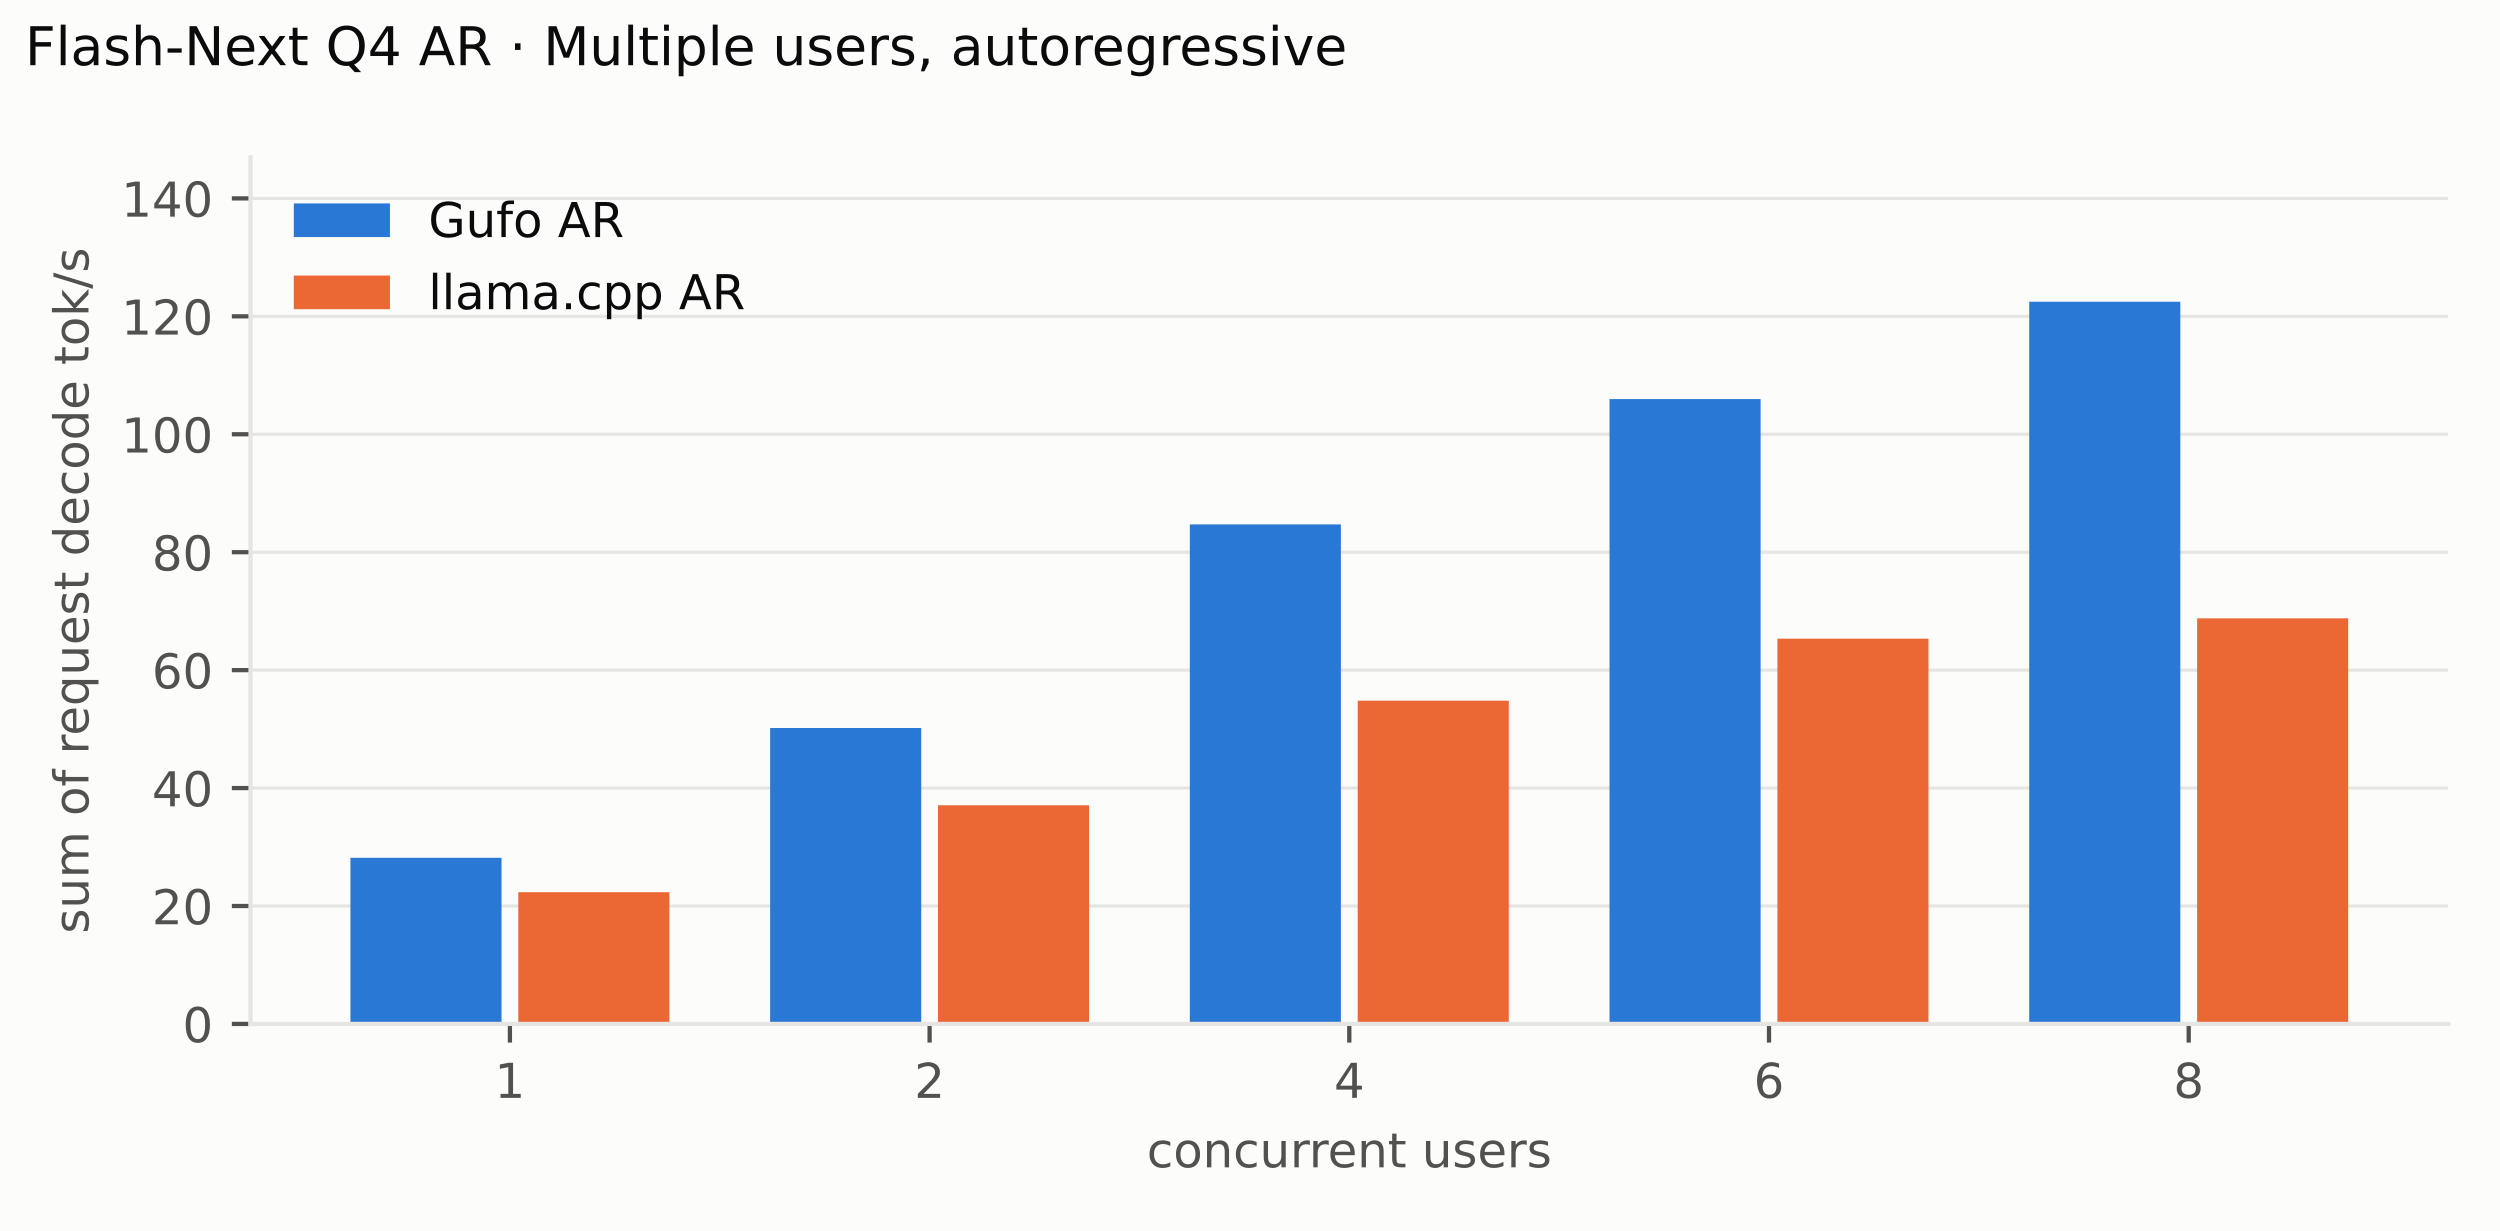
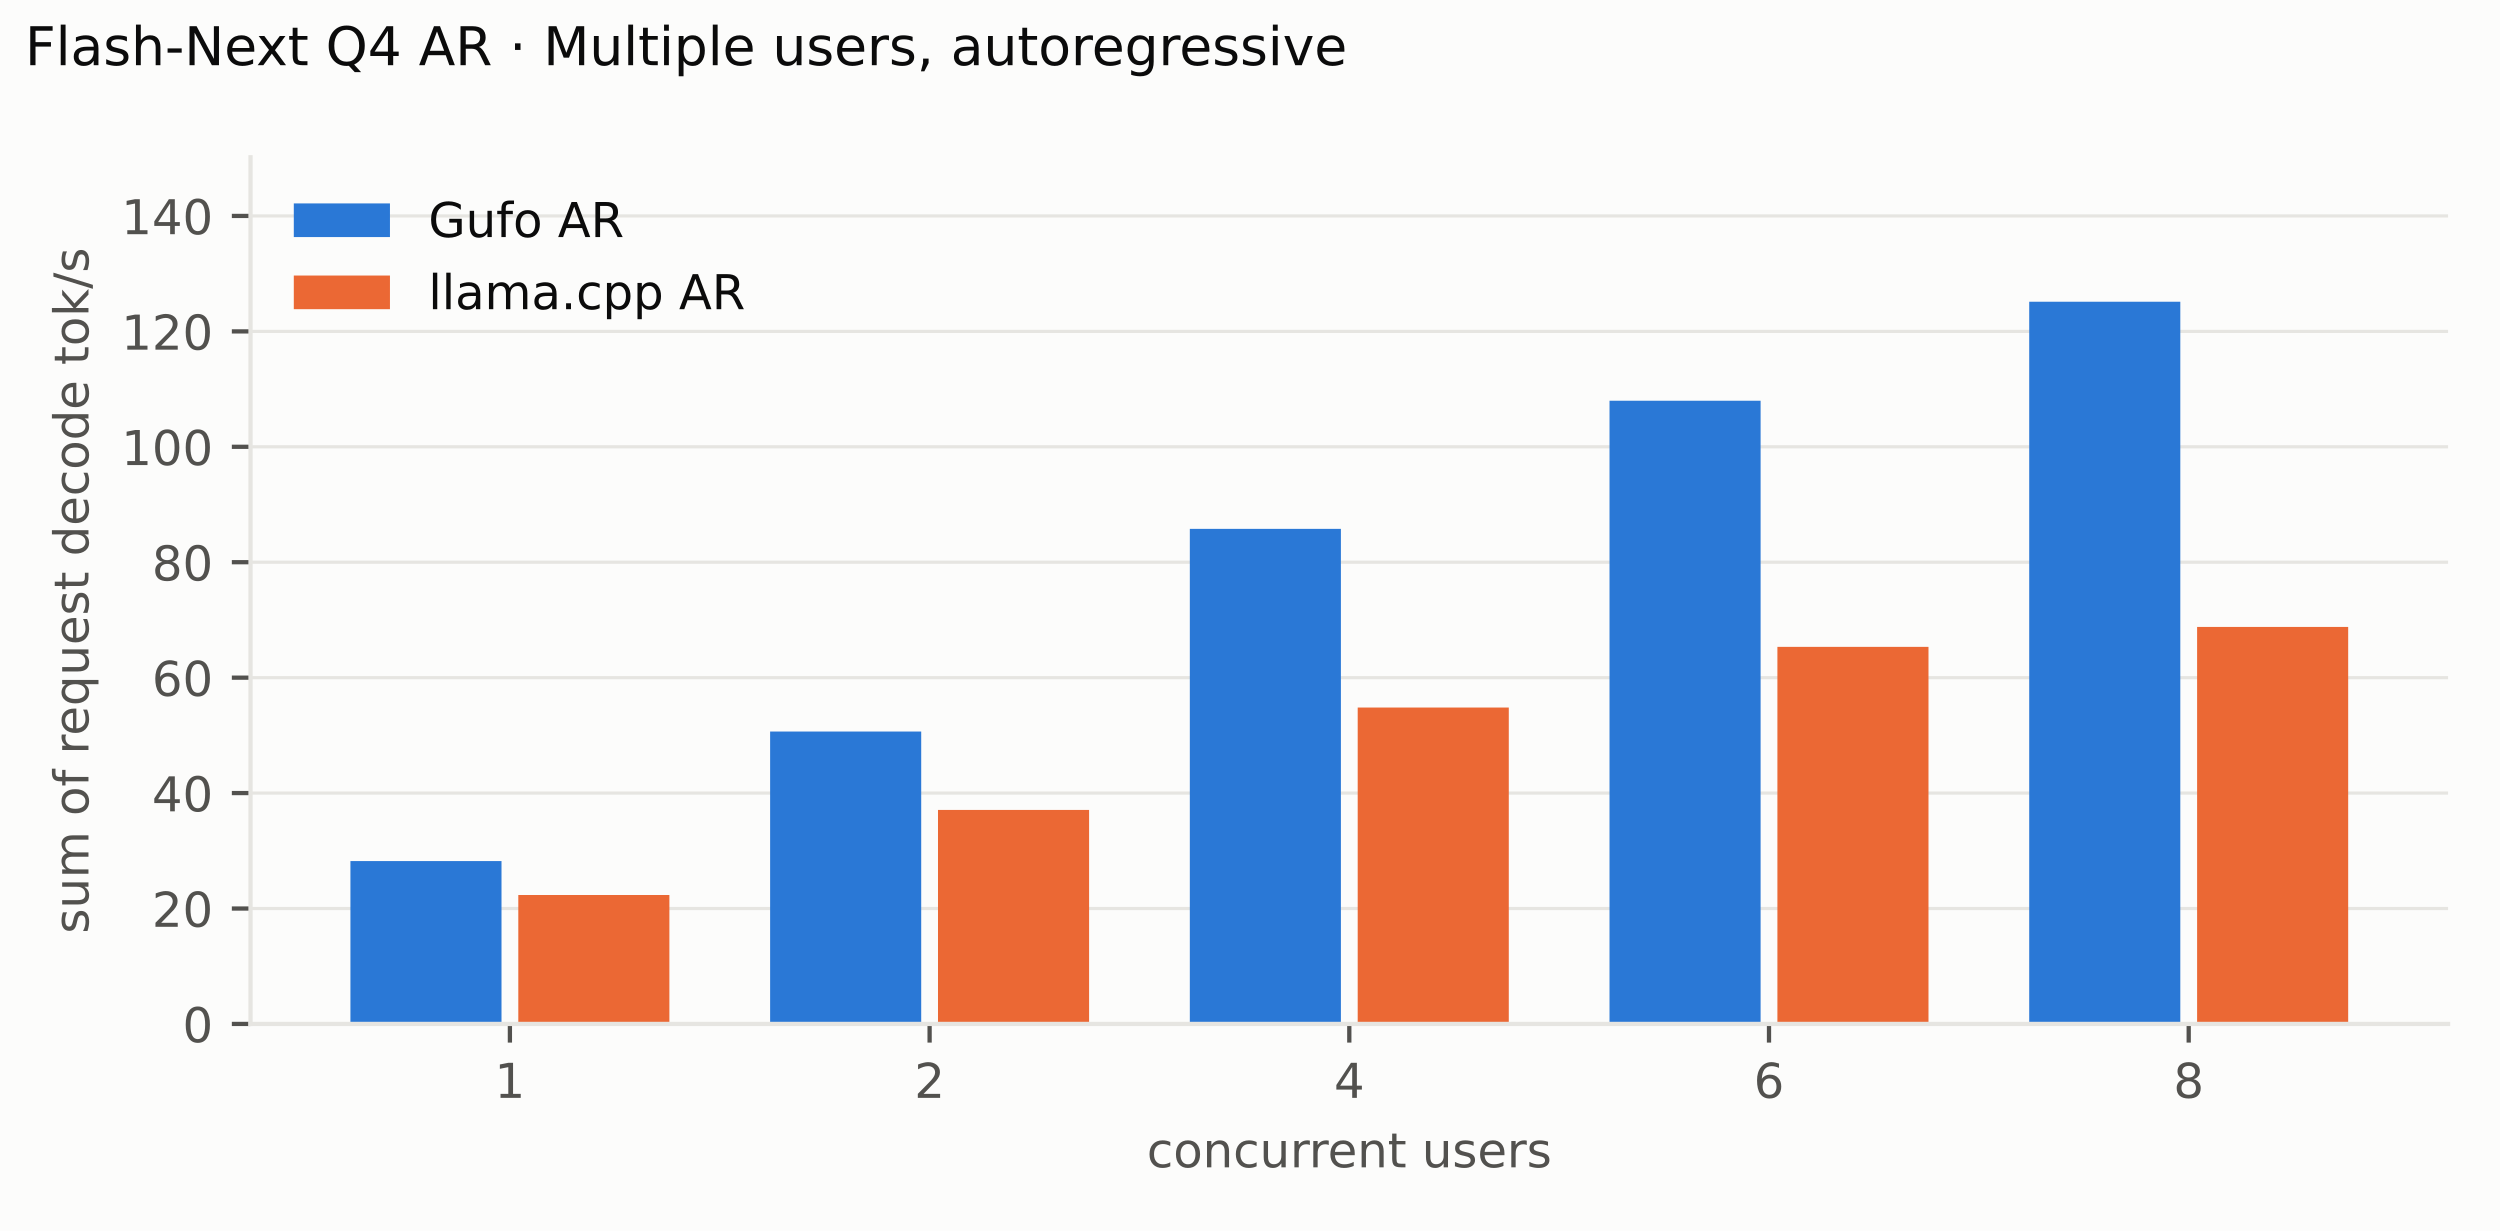
<svg xmlns="http://www.w3.org/2000/svg" xmlns:xlink="http://www.w3.org/1999/xlink" width="468pt" height="230.4pt" viewBox="0 0 468 230.4" version="1.1">
  <defs>
    <style type="text/css">*{stroke-linejoin: round; stroke-linecap: butt}</style>
  </defs>
  <g id="figure_1">
    <g id="patch_1">
      <path d="M 0 230.4 L 468 230.4 L 468 0 L 0 0 z " style="fill: #fcfcfb" />
    </g>
    <g id="axes_1">
      <g id="patch_2">
        <path d="M 46.899 191.68 L 458.28 191.68 L 458.28 29.441 L 46.899 29.441 z " style="fill: #fcfcfb" />
      </g>
      <g id="matplotlib.axis_1">
        <g id="xtick_1">
          <g id="line2d_1">
            <defs>
              <path id="m1ebf051f68" d="M 0 0 L 0 3.5 " style="stroke: #52514e; stroke-width: 0.8" />
            </defs>
            <g>
              <use xlink:href="#m1ebf051f68" x="95.454" y="191.68" style="fill: #52514e; stroke: #52514e; stroke-width: 0.8" />
            </g>
          </g>
          <g id="text_1">
            <text style="font-size: 9px; font-family: 'DejaVu Sans', 'Bitstream Vera Sans', 'Computer Modern Sans Serif', 'Lucida Grande', 'Verdana', 'Geneva', 'Lucid', 'Arial', 'Helvetica', 'Avant Garde', sans-serif; text-anchor: middle; fill: #52514e" x="95.454" y="205.518" transform="rotate(-0 95.4543 205.5179)">1</text>
          </g>
        </g>
        <g id="xtick_2">
          <g id="line2d_2">
            <g>
              <use xlink:href="#m1ebf051f68" x="174.022" y="191.68" style="fill: #52514e; stroke: #52514e; stroke-width: 0.8" />
            </g>
          </g>
          <g id="text_2">
            <text style="font-size: 9px; font-family: 'DejaVu Sans', 'Bitstream Vera Sans', 'Computer Modern Sans Serif', 'Lucida Grande', 'Verdana', 'Geneva', 'Lucid', 'Arial', 'Helvetica', 'Avant Garde', sans-serif; text-anchor: middle; fill: #52514e" x="174.022" y="205.518" transform="rotate(-0 174.022 205.5179)">2</text>
          </g>
        </g>
        <g id="xtick_3">
          <g id="line2d_3">
            <g>
              <use xlink:href="#m1ebf051f68" x="252.59" y="191.68" style="fill: #52514e; stroke: #52514e; stroke-width: 0.8" />
            </g>
          </g>
          <g id="text_3">
            <text style="font-size: 9px; font-family: 'DejaVu Sans', 'Bitstream Vera Sans', 'Computer Modern Sans Serif', 'Lucida Grande', 'Verdana', 'Geneva', 'Lucid', 'Arial', 'Helvetica', 'Avant Garde', sans-serif; text-anchor: middle; fill: #52514e" x="252.59" y="205.518" transform="rotate(-0 252.5897 205.5179)">4</text>
          </g>
        </g>
        <g id="xtick_4">
          <g id="line2d_4">
            <g>
              <use xlink:href="#m1ebf051f68" x="331.157" y="191.68" style="fill: #52514e; stroke: #52514e; stroke-width: 0.8" />
            </g>
          </g>
          <g id="text_4">
            <text style="font-size: 9px; font-family: 'DejaVu Sans', 'Bitstream Vera Sans', 'Computer Modern Sans Serif', 'Lucida Grande', 'Verdana', 'Geneva', 'Lucid', 'Arial', 'Helvetica', 'Avant Garde', sans-serif; text-anchor: middle; fill: #52514e" x="331.157" y="205.518" transform="rotate(-0 331.1574 205.5179)">6</text>
          </g>
        </g>
        <g id="xtick_5">
          <g id="line2d_5">
            <g>
              <use xlink:href="#m1ebf051f68" x="409.725" y="191.68" style="fill: #52514e; stroke: #52514e; stroke-width: 0.8" />
            </g>
          </g>
          <g id="text_5">
            <text style="font-size: 9px; font-family: 'DejaVu Sans', 'Bitstream Vera Sans', 'Computer Modern Sans Serif', 'Lucida Grande', 'Verdana', 'Geneva', 'Lucid', 'Arial', 'Helvetica', 'Avant Garde', sans-serif; text-anchor: middle; fill: #52514e" x="409.725" y="205.518" transform="rotate(-0 409.7252 205.5179)">8</text>
          </g>
        </g>
        <g id="text_6">
          <text style="font-size: 9px; font-family: 'DejaVu Sans', 'Bitstream Vera Sans', 'Computer Modern Sans Serif', 'Lucida Grande', 'Verdana', 'Geneva', 'Lucid', 'Arial', 'Helvetica', 'Avant Garde', sans-serif; text-anchor: middle; fill: #52514e" x="252.59" y="218.518" transform="rotate(-0 252.5897 218.5179)">concurrent users</text>
        </g>
      </g>
      <g id="matplotlib.axis_2">
        <g id="ytick_1">
          <g id="line2d_6">
            <path d="M 46.899 191.68 L 458.28 191.68 " clip-path="url(#pb5c279a9e9)" style="fill: none; stroke: #e6e5e1; stroke-width: 0.6; stroke-linecap: square" />
          </g>
          <g id="line2d_7">
            <defs>
              <path id="m680e5b1e24" d="M 0 0 L -3.5 0 " style="stroke: #52514e; stroke-width: 0.8" />
            </defs>
            <g>
              <use xlink:href="#m680e5b1e24" x="46.899" y="191.68" style="fill: #52514e; stroke: #52514e; stroke-width: 0.8" />
            </g>
          </g>
          <g id="text_7">
            <text style="font-size: 9px; font-family: 'DejaVu Sans', 'Bitstream Vera Sans', 'Computer Modern Sans Serif', 'Lucida Grande', 'Verdana', 'Geneva', 'Lucid', 'Arial', 'Helvetica', 'Avant Garde', sans-serif; text-anchor: end; fill: #52514e" x="39.899" y="195.099" transform="rotate(-0 39.89945 195.0989)">0</text>
          </g>
        </g>
        <g id="ytick_2">
          <g id="line2d_8">
-             <path d="M 46.899 169.603 L 458.28 169.603 " clip-path="url(#pb5c279a9e9)" style="fill: none; stroke: #e6e5e1; stroke-width: 0.6; stroke-linecap: square" />
+             <path d="M 46.899 170.072 L 458.28 170.072 " clip-path="url(#pb5c279a9e9)" style="fill: none; stroke: #e6e5e1; stroke-width: 0.6; stroke-linecap: square" />
          </g>
          <g id="line2d_9">
            <g>
-               <use xlink:href="#m680e5b1e24" x="46.899" y="169.603" style="fill: #52514e; stroke: #52514e; stroke-width: 0.8" />
+               <use xlink:href="#m680e5b1e24" x="46.899" y="170.072" style="fill: #52514e; stroke: #52514e; stroke-width: 0.8" />
            </g>
          </g>
          <g id="text_8">
-             <text style="font-size: 9px; font-family: 'DejaVu Sans', 'Bitstream Vera Sans', 'Computer Modern Sans Serif', 'Lucida Grande', 'Verdana', 'Geneva', 'Lucid', 'Arial', 'Helvetica', 'Avant Garde', sans-serif; text-anchor: end; fill: #52514e" x="39.899" y="173.022" transform="rotate(-0 39.89945 173.022)">20</text>
+             <text style="font-size: 9px; font-family: 'DejaVu Sans', 'Bitstream Vera Sans', 'Computer Modern Sans Serif', 'Lucida Grande', 'Verdana', 'Geneva', 'Lucid', 'Arial', 'Helvetica', 'Avant Garde', sans-serif; text-anchor: end; fill: #52514e" x="39.899" y="173.491" transform="rotate(-0 39.89945 173.4913)">20</text>
          </g>
        </g>
        <g id="ytick_3">
          <g id="line2d_10">
-             <path d="M 46.899 147.526 L 458.28 147.526 " clip-path="url(#pb5c279a9e9)" style="fill: none; stroke: #e6e5e1; stroke-width: 0.6; stroke-linecap: square" />
+             <path d="M 46.899 148.465 L 458.28 148.465 " clip-path="url(#pb5c279a9e9)" style="fill: none; stroke: #e6e5e1; stroke-width: 0.6; stroke-linecap: square" />
          </g>
          <g id="line2d_11">
            <g>
-               <use xlink:href="#m680e5b1e24" x="46.899" y="147.526" style="fill: #52514e; stroke: #52514e; stroke-width: 0.8" />
+               <use xlink:href="#m680e5b1e24" x="46.899" y="148.465" style="fill: #52514e; stroke: #52514e; stroke-width: 0.8" />
            </g>
          </g>
          <g id="text_9">
-             <text style="font-size: 9px; font-family: 'DejaVu Sans', 'Bitstream Vera Sans', 'Computer Modern Sans Serif', 'Lucida Grande', 'Verdana', 'Geneva', 'Lucid', 'Arial', 'Helvetica', 'Avant Garde', sans-serif; text-anchor: end; fill: #52514e" x="39.899" y="150.945" transform="rotate(-0 39.89945 150.945)">40</text>
+             <text style="font-size: 9px; font-family: 'DejaVu Sans', 'Bitstream Vera Sans', 'Computer Modern Sans Serif', 'Lucida Grande', 'Verdana', 'Geneva', 'Lucid', 'Arial', 'Helvetica', 'Avant Garde', sans-serif; text-anchor: end; fill: #52514e" x="39.899" y="151.884" transform="rotate(-0 39.89945 151.8836)">40</text>
          </g>
        </g>
        <g id="ytick_4">
          <g id="line2d_12">
-             <path d="M 46.899 125.449 L 458.28 125.449 " clip-path="url(#pb5c279a9e9)" style="fill: none; stroke: #e6e5e1; stroke-width: 0.6; stroke-linecap: square" />
+             <path d="M 46.899 126.857 L 458.28 126.857 " clip-path="url(#pb5c279a9e9)" style="fill: none; stroke: #e6e5e1; stroke-width: 0.6; stroke-linecap: square" />
          </g>
          <g id="line2d_13">
            <g>
-               <use xlink:href="#m680e5b1e24" x="46.899" y="125.449" style="fill: #52514e; stroke: #52514e; stroke-width: 0.8" />
+               <use xlink:href="#m680e5b1e24" x="46.899" y="126.857" style="fill: #52514e; stroke: #52514e; stroke-width: 0.8" />
            </g>
          </g>
          <g id="text_10">
-             <text style="font-size: 9px; font-family: 'DejaVu Sans', 'Bitstream Vera Sans', 'Computer Modern Sans Serif', 'Lucida Grande', 'Verdana', 'Geneva', 'Lucid', 'Arial', 'Helvetica', 'Avant Garde', sans-serif; text-anchor: end; fill: #52514e" x="39.899" y="128.868" transform="rotate(-0 39.89945 128.868)">60</text>
+             <text style="font-size: 9px; font-family: 'DejaVu Sans', 'Bitstream Vera Sans', 'Computer Modern Sans Serif', 'Lucida Grande', 'Verdana', 'Geneva', 'Lucid', 'Arial', 'Helvetica', 'Avant Garde', sans-serif; text-anchor: end; fill: #52514e" x="39.899" y="130.276" transform="rotate(-0 39.89945 130.2759)">60</text>
          </g>
        </g>
        <g id="ytick_5">
          <g id="line2d_14">
-             <path d="M 46.899 103.372 L 458.28 103.372 " clip-path="url(#pb5c279a9e9)" style="fill: none; stroke: #e6e5e1; stroke-width: 0.6; stroke-linecap: square" />
+             <path d="M 46.899 105.249 L 458.28 105.249 " clip-path="url(#pb5c279a9e9)" style="fill: none; stroke: #e6e5e1; stroke-width: 0.6; stroke-linecap: square" />
          </g>
          <g id="line2d_15">
            <g>
-               <use xlink:href="#m680e5b1e24" x="46.899" y="103.372" style="fill: #52514e; stroke: #52514e; stroke-width: 0.8" />
+               <use xlink:href="#m680e5b1e24" x="46.899" y="105.249" style="fill: #52514e; stroke: #52514e; stroke-width: 0.8" />
            </g>
          </g>
          <g id="text_11">
-             <text style="font-size: 9px; font-family: 'DejaVu Sans', 'Bitstream Vera Sans', 'Computer Modern Sans Serif', 'Lucida Grande', 'Verdana', 'Geneva', 'Lucid', 'Arial', 'Helvetica', 'Avant Garde', sans-serif; text-anchor: end; fill: #52514e" x="39.899" y="106.791" transform="rotate(-0 39.89945 106.7911)">80</text>
+             <text style="font-size: 9px; font-family: 'DejaVu Sans', 'Bitstream Vera Sans', 'Computer Modern Sans Serif', 'Lucida Grande', 'Verdana', 'Geneva', 'Lucid', 'Arial', 'Helvetica', 'Avant Garde', sans-serif; text-anchor: end; fill: #52514e" x="39.899" y="108.668" transform="rotate(-0 39.89945 108.6682)">80</text>
          </g>
        </g>
        <g id="ytick_6">
          <g id="line2d_16">
-             <path d="M 46.899 81.295 L 458.28 81.295 " clip-path="url(#pb5c279a9e9)" style="fill: none; stroke: #e6e5e1; stroke-width: 0.6; stroke-linecap: square" />
+             <path d="M 46.899 83.642 L 458.28 83.642 " clip-path="url(#pb5c279a9e9)" style="fill: none; stroke: #e6e5e1; stroke-width: 0.6; stroke-linecap: square" />
          </g>
          <g id="line2d_17">
            <g>
-               <use xlink:href="#m680e5b1e24" x="46.899" y="81.295" style="fill: #52514e; stroke: #52514e; stroke-width: 0.8" />
+               <use xlink:href="#m680e5b1e24" x="46.899" y="83.642" style="fill: #52514e; stroke: #52514e; stroke-width: 0.8" />
            </g>
          </g>
          <g id="text_12">
-             <text style="font-size: 9px; font-family: 'DejaVu Sans', 'Bitstream Vera Sans', 'Computer Modern Sans Serif', 'Lucida Grande', 'Verdana', 'Geneva', 'Lucid', 'Arial', 'Helvetica', 'Avant Garde', sans-serif; text-anchor: end; fill: #52514e" x="39.899" y="84.714" transform="rotate(-0 39.89945 84.71411)">100</text>
+             <text style="font-size: 9px; font-family: 'DejaVu Sans', 'Bitstream Vera Sans', 'Computer Modern Sans Serif', 'Lucida Grande', 'Verdana', 'Geneva', 'Lucid', 'Arial', 'Helvetica', 'Avant Garde', sans-serif; text-anchor: end; fill: #52514e" x="39.899" y="87.06" transform="rotate(-0 39.89945 87.06047)">100</text>
          </g>
        </g>
        <g id="ytick_7">
          <g id="line2d_18">
-             <path d="M 46.899 59.218 L 458.28 59.218 " clip-path="url(#pb5c279a9e9)" style="fill: none; stroke: #e6e5e1; stroke-width: 0.6; stroke-linecap: square" />
+             <path d="M 46.899 62.034 L 458.28 62.034 " clip-path="url(#pb5c279a9e9)" style="fill: none; stroke: #e6e5e1; stroke-width: 0.6; stroke-linecap: square" />
          </g>
          <g id="line2d_19">
            <g>
-               <use xlink:href="#m680e5b1e24" x="46.899" y="59.218" style="fill: #52514e; stroke: #52514e; stroke-width: 0.8" />
+               <use xlink:href="#m680e5b1e24" x="46.899" y="62.034" style="fill: #52514e; stroke: #52514e; stroke-width: 0.8" />
            </g>
          </g>
          <g id="text_13">
-             <text style="font-size: 9px; font-family: 'DejaVu Sans', 'Bitstream Vera Sans', 'Computer Modern Sans Serif', 'Lucida Grande', 'Verdana', 'Geneva', 'Lucid', 'Arial', 'Helvetica', 'Avant Garde', sans-serif; text-anchor: end; fill: #52514e" x="39.899" y="62.637" transform="rotate(-0 39.89945 62.63714)">120</text>
+             <text style="font-size: 9px; font-family: 'DejaVu Sans', 'Bitstream Vera Sans', 'Computer Modern Sans Serif', 'Lucida Grande', 'Verdana', 'Geneva', 'Lucid', 'Arial', 'Helvetica', 'Avant Garde', sans-serif; text-anchor: end; fill: #52514e" x="39.899" y="65.453" transform="rotate(-0 39.89945 65.45277)">120</text>
          </g>
        </g>
        <g id="ytick_8">
          <g id="line2d_20">
-             <path d="M 46.899 37.141 L 458.28 37.141 " clip-path="url(#pb5c279a9e9)" style="fill: none; stroke: #e6e5e1; stroke-width: 0.6; stroke-linecap: square" />
+             <path d="M 46.899 40.426 L 458.28 40.426 " clip-path="url(#pb5c279a9e9)" style="fill: none; stroke: #e6e5e1; stroke-width: 0.6; stroke-linecap: square" />
          </g>
          <g id="line2d_21">
            <g>
-               <use xlink:href="#m680e5b1e24" x="46.899" y="37.141" style="fill: #52514e; stroke: #52514e; stroke-width: 0.8" />
+               <use xlink:href="#m680e5b1e24" x="46.899" y="40.426" style="fill: #52514e; stroke: #52514e; stroke-width: 0.8" />
            </g>
          </g>
          <g id="text_14">
-             <text style="font-size: 9px; font-family: 'DejaVu Sans', 'Bitstream Vera Sans', 'Computer Modern Sans Serif', 'Lucida Grande', 'Verdana', 'Geneva', 'Lucid', 'Arial', 'Helvetica', 'Avant Garde', sans-serif; text-anchor: end; fill: #52514e" x="39.899" y="40.56" transform="rotate(-0 39.89945 40.56017)">140</text>
+             <text style="font-size: 9px; font-family: 'DejaVu Sans', 'Bitstream Vera Sans', 'Computer Modern Sans Serif', 'Lucida Grande', 'Verdana', 'Geneva', 'Lucid', 'Arial', 'Helvetica', 'Avant Garde', sans-serif; text-anchor: end; fill: #52514e" x="39.899" y="43.845" transform="rotate(-0 39.89945 43.84508)">140</text>
          </g>
        </g>
        <g id="text_15">
          <text style="font-size: 9px; font-family: 'DejaVu Sans', 'Bitstream Vera Sans', 'Computer Modern Sans Serif', 'Lucida Grande', 'Verdana', 'Geneva', 'Lucid', 'Arial', 'Helvetica', 'Avant Garde', sans-serif; text-anchor: middle; fill: #52514e" x="16.559" y="110.56" transform="rotate(-90 16.55859 110.5604)">sum of request decode tok/s</text>
        </g>
      </g>
      <g id="patch_3">
-         <path d="M 65.599 191.68 L 93.883 191.68 L 93.883 160.585 L 65.599 160.585 z " clip-path="url(#pb5c279a9e9)" style="fill: #2a78d6" />
+         <path d="M 65.599 191.68 L 93.883 191.68 L 93.883 161.192 L 65.599 161.192 z " clip-path="url(#pb5c279a9e9)" style="fill: #2a78d6" />
      </g>
      <g id="patch_4">
-         <path d="M 144.166 191.68 L 172.451 191.68 L 172.451 136.278 L 144.166 136.278 z " clip-path="url(#pb5c279a9e9)" style="fill: #2a78d6" />
+         <path d="M 144.166 191.68 L 172.451 191.68 L 172.451 136.937 L 144.166 136.937 z " clip-path="url(#pb5c279a9e9)" style="fill: #2a78d6" />
      </g>
      <g id="patch_5">
-         <path d="M 222.734 191.68 L 251.018 191.68 L 251.018 98.162 L 222.734 98.162 z " clip-path="url(#pb5c279a9e9)" style="fill: #2a78d6" />
+         <path d="M 222.734 191.68 L 251.018 191.68 L 251.018 99.005 L 222.734 99.005 z " clip-path="url(#pb5c279a9e9)" style="fill: #2a78d6" />
      </g>
      <g id="patch_6">
-         <path d="M 301.302 191.68 L 329.586 191.68 L 329.586 74.705 L 301.302 74.705 z " clip-path="url(#pb5c279a9e9)" style="fill: #2a78d6" />
+         <path d="M 301.302 191.68 L 329.586 191.68 L 329.586 75.02 L 301.302 75.02 z " clip-path="url(#pb5c279a9e9)" style="fill: #2a78d6" />
      </g>
      <g id="patch_7">
        <path d="M 379.869 191.68 L 408.154 191.68 L 408.154 56.481 L 379.869 56.481 z " clip-path="url(#pb5c279a9e9)" style="fill: #2a78d6" />
      </g>
      <g id="patch_8">
-         <path d="M 97.026 191.68 L 125.31 191.68 L 125.31 167.02 L 97.026 167.02 z " clip-path="url(#pb5c279a9e9)" style="fill: #eb6834" />
+         <path d="M 97.026 191.68 L 125.31 191.68 L 125.31 167.544 L 97.026 167.544 z " clip-path="url(#pb5c279a9e9)" style="fill: #eb6834" />
      </g>
      <g id="patch_9">
-         <path d="M 175.593 191.68 L 203.878 191.68 L 203.878 150.749 L 175.593 150.749 z " clip-path="url(#pb5c279a9e9)" style="fill: #eb6834" />
+         <path d="M 175.593 191.68 L 203.878 191.68 L 203.878 151.619 L 175.593 151.619 z " clip-path="url(#pb5c279a9e9)" style="fill: #eb6834" />
      </g>
      <g id="patch_10">
-         <path d="M 254.161 191.68 L 282.445 191.68 L 282.445 131.167 L 254.161 131.167 z " clip-path="url(#pb5c279a9e9)" style="fill: #eb6834" />
+         <path d="M 254.161 191.68 L 282.445 191.68 L 282.445 132.453 L 254.161 132.453 z " clip-path="url(#pb5c279a9e9)" style="fill: #eb6834" />
      </g>
      <g id="patch_11">
-         <path d="M 332.729 191.68 L 361.013 191.68 L 361.013 119.555 L 332.729 119.555 z " clip-path="url(#pb5c279a9e9)" style="fill: #eb6834" />
+         <path d="M 332.729 191.68 L 361.013 191.68 L 361.013 121.088 L 332.729 121.088 z " clip-path="url(#pb5c279a9e9)" style="fill: #eb6834" />
      </g>
      <g id="patch_12">
-         <path d="M 411.297 191.68 L 439.581 191.68 L 439.581 115.746 L 411.297 115.746 z " clip-path="url(#pb5c279a9e9)" style="fill: #eb6834" />
+         <path d="M 411.297 191.68 L 439.581 191.68 L 439.581 117.36 L 411.297 117.36 z " clip-path="url(#pb5c279a9e9)" style="fill: #eb6834" />
      </g>
      <g id="patch_13">
        <path d="M 46.899 191.68 L 46.899 29.441 " style="fill: none; stroke: #e6e5e1; stroke-width: 0.8; stroke-linejoin: miter; stroke-linecap: square" />
      </g>
      <g id="patch_14">
        <path d="M 46.899 191.68 L 458.28 191.68 " style="fill: none; stroke: #e6e5e1; stroke-width: 0.8; stroke-linejoin: miter; stroke-linecap: square" />
      </g>
      <g id="legend_1">
        <g id="patch_15">
          <path d="M 54.999 44.379 L 72.999 44.379 L 72.999 38.079 L 54.999 38.079 z " style="fill: #2a78d6" />
        </g>
        <g id="text_16">
          <text style="font-size: 9px; font-family: 'DejaVu Sans', 'Bitstream Vera Sans', 'Computer Modern Sans Serif', 'Lucida Grande', 'Verdana', 'Geneva', 'Lucid', 'Arial', 'Helvetica', 'Avant Garde', sans-serif; text-anchor: start; fill: #0b0b0b" x="80.199" y="44.379" transform="rotate(-0 80.19945 44.37938)">Gufo AR</text>
        </g>
        <g id="patch_16">
          <path d="M 54.999 57.88 L 72.999 57.88 L 72.999 51.58 L 54.999 51.58 z " style="fill: #eb6834" />
        </g>
        <g id="text_17">
          <text style="font-size: 9px; font-family: 'DejaVu Sans', 'Bitstream Vera Sans', 'Computer Modern Sans Serif', 'Lucida Grande', 'Verdana', 'Geneva', 'Lucid', 'Arial', 'Helvetica', 'Avant Garde', sans-serif; text-anchor: start; fill: #0b0b0b" x="80.199" y="57.88" transform="rotate(-0 80.19945 57.88008)">llama.cpp AR</text>
        </g>
      </g>
    </g>
    <g id="text_18">
      <text style="font-size: 10px; font-family: 'DejaVu Sans', 'Bitstream Vera Sans', 'Computer Modern Sans Serif', 'Lucida Grande', 'Verdana', 'Geneva', 'Lucid', 'Arial', 'Helvetica', 'Avant Garde', sans-serif; text-anchor: start; fill: #0b0b0b" x="4.68" y="12.206" transform="rotate(-0 4.68 12.20644)">Flash-Next Q4 AR · Multiple users, autoregressive</text>
    </g>
  </g>
  <defs>
    <clipPath id="pb5c279a9e9">
      <rect x="46.899" y="29.441" width="411.381" height="162.239" />
    </clipPath>
  </defs>
</svg>
